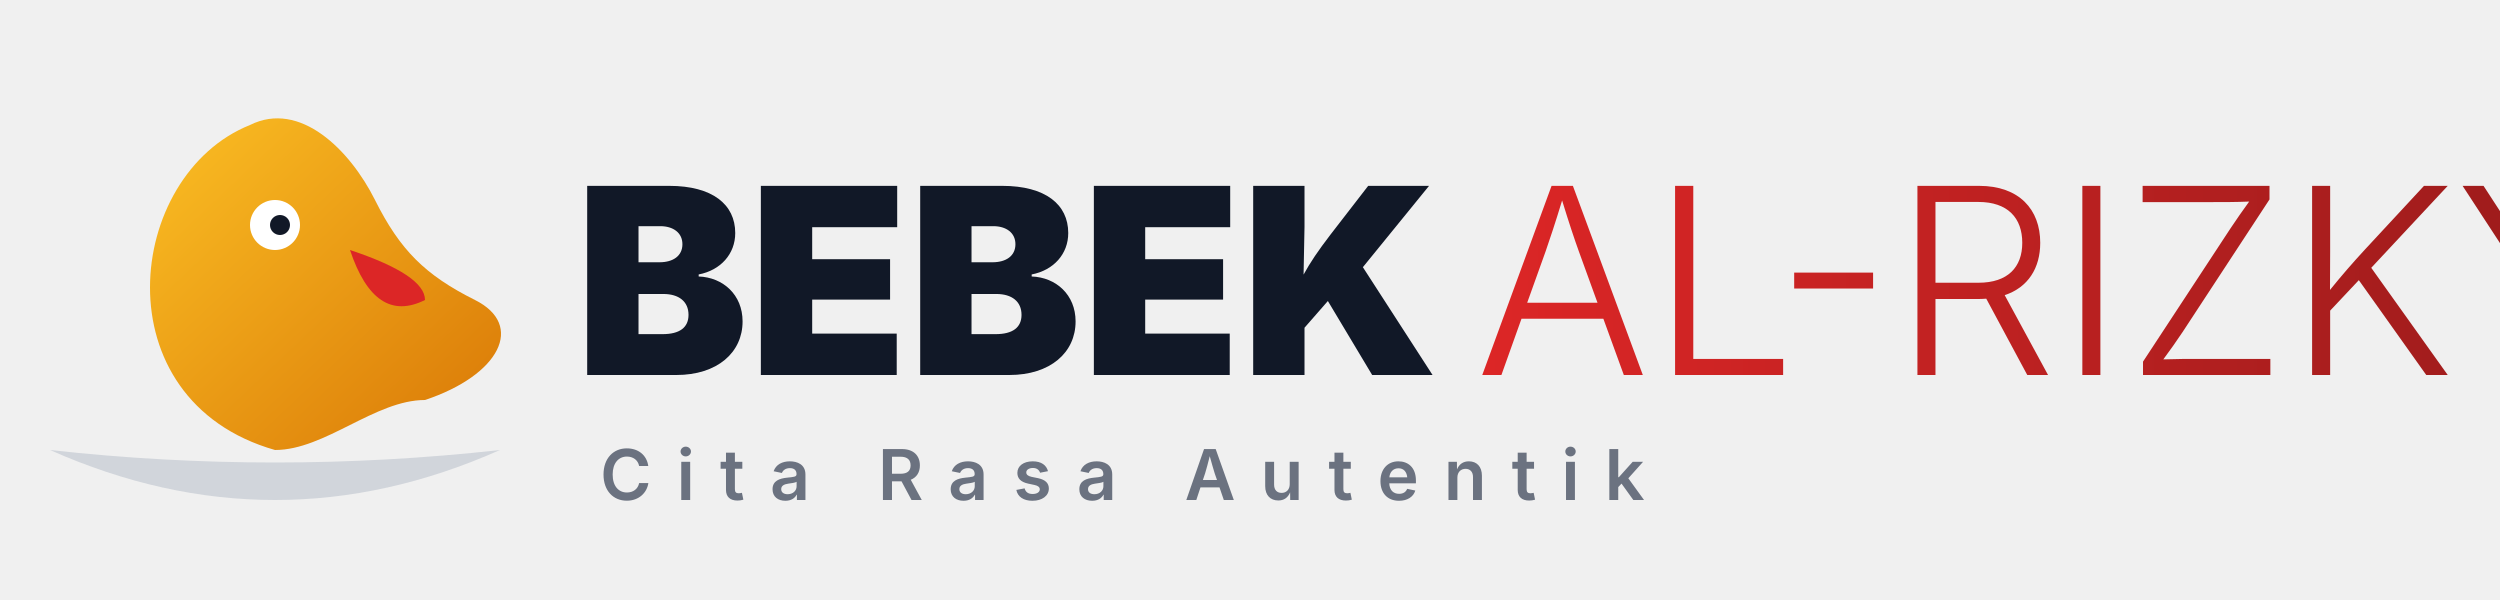
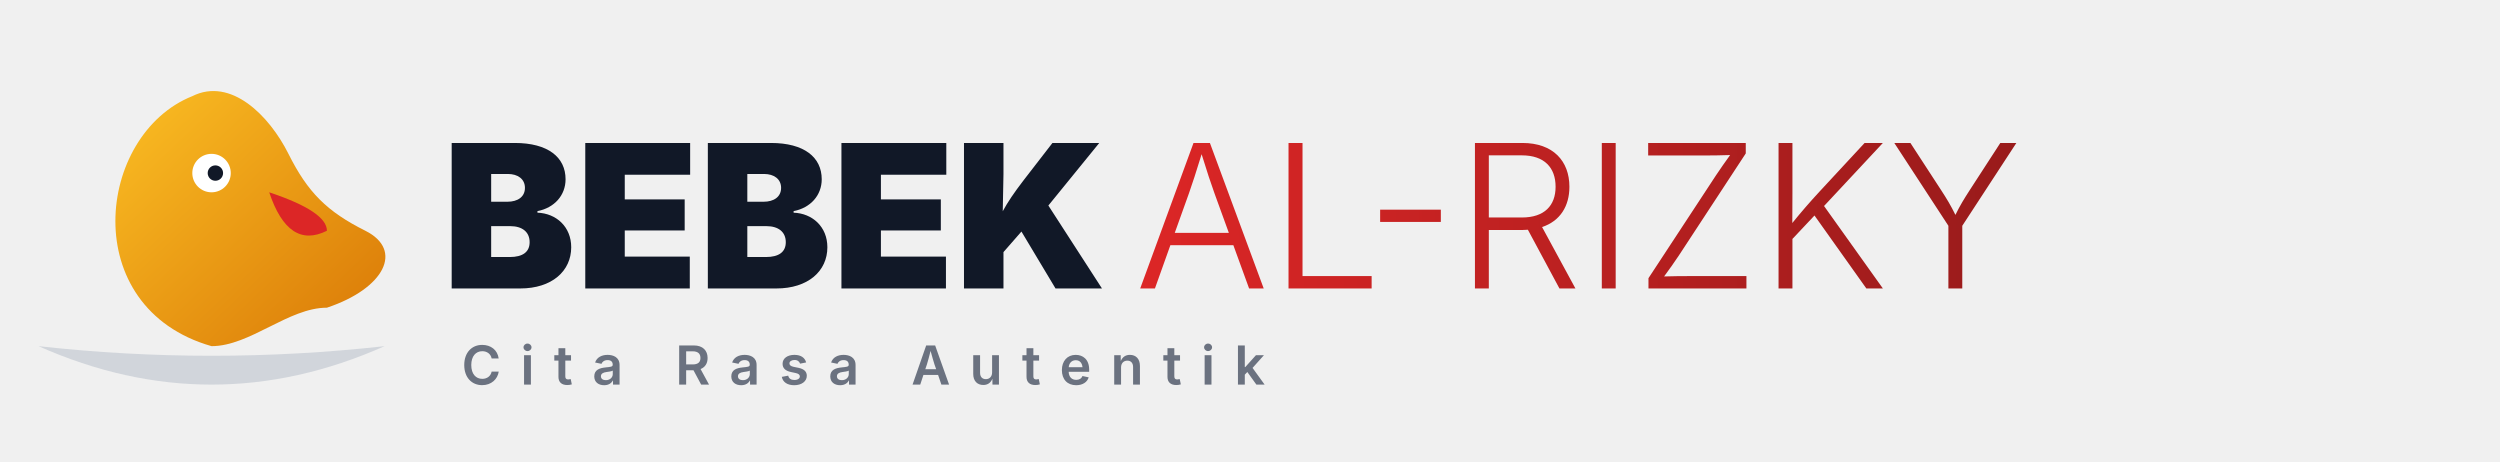
- <svg xmlns="http://www.w3.org/2000/svg" viewBox="0 0 500 120" width="500" height="120">
+ <svg xmlns="http://www.w3.org/2000/svg" viewBox="0 0 650 120" width="650" height="120">
  <defs>
    <linearGradient id="textGrad" x1="0%" y1="0%" x2="100%" y2="0%">
      <stop offset="0%" stop-color="#DC2626" />
      <stop offset="100%" stop-color="#991B1B" />
    </linearGradient>
    <linearGradient id="goldGrad" x1="0%" y1="0%" x2="100%" y2="100%">
      <stop offset="0%" stop-color="#FBBF24" />
      <stop offset="100%" stop-color="#D97706" />
    </linearGradient>
  </defs>
  <g transform="translate(10, 15)">
    <path d="M 0 75 Q 45 95 90 75 Q 45 80 0 75" fill="#D1D5DB" />
    <path d="M 45 75 C 10 65 15 20 40 10 C 50 5 60 15 65 25 C 70 35 75 40 85 45 C 95 50 90 60 75 65 C 65 65 55 75 45 75 Z" fill="url(#goldGrad)" />
    <circle cx="45" cy="30" r="5" fill="#FFFFFF" />
    <circle cx="46" cy="30" r="2" fill="#111827" />
    <path d="M 60 35 Q 75 40 75 45 Q 65 50 60 35" fill="#DC2626" />
  </g>
  <g transform="translate(115, 75)">
    <text font-family="'Outfit', -apple-system, sans-serif" font-weight="900" font-size="52" fill="#111827">BEBEK</text>
    <text x="180" font-family="'Outfit', -apple-system, sans-serif" font-weight="300" font-size="52" fill="url(#textGrad)">AL-RIZKY</text>
    <text x="5" y="25" font-family="'Outfit', -apple-system, sans-serif" font-weight="600" font-size="14" fill="#6B7280" letter-spacing="5" text-transform="uppercase">Cita Rasa Autentik</text>
  </g>
</svg>
